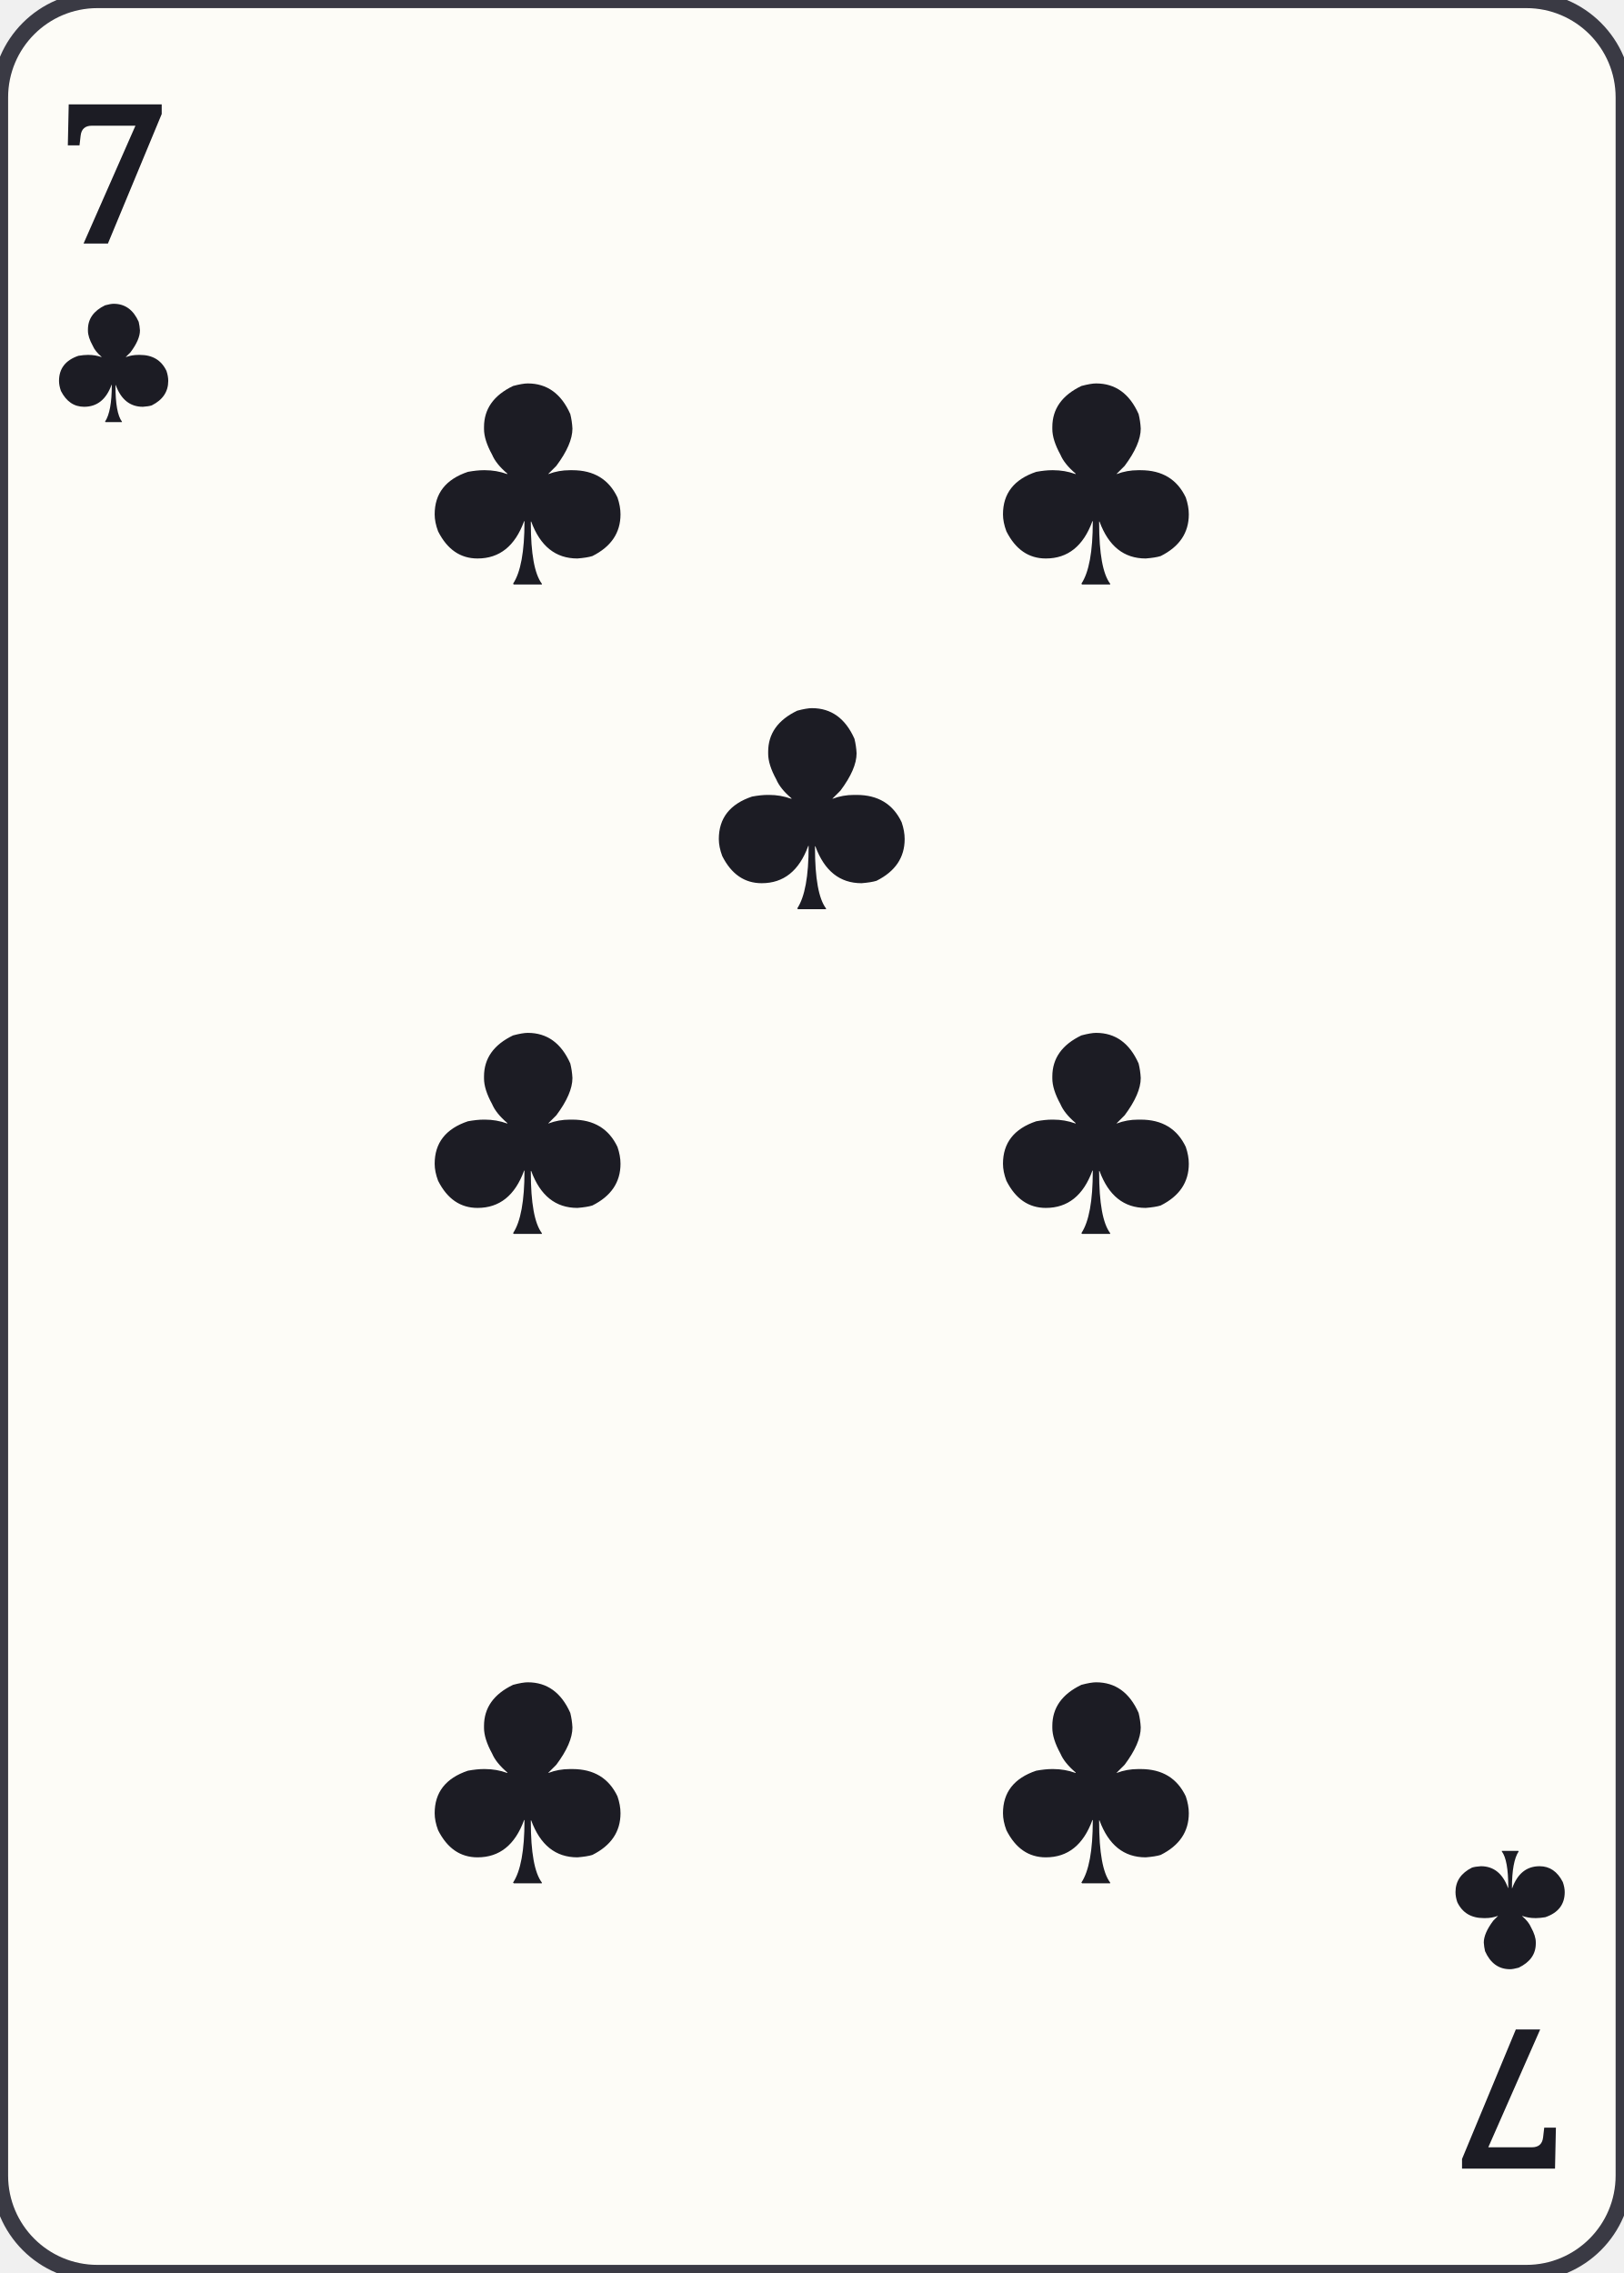
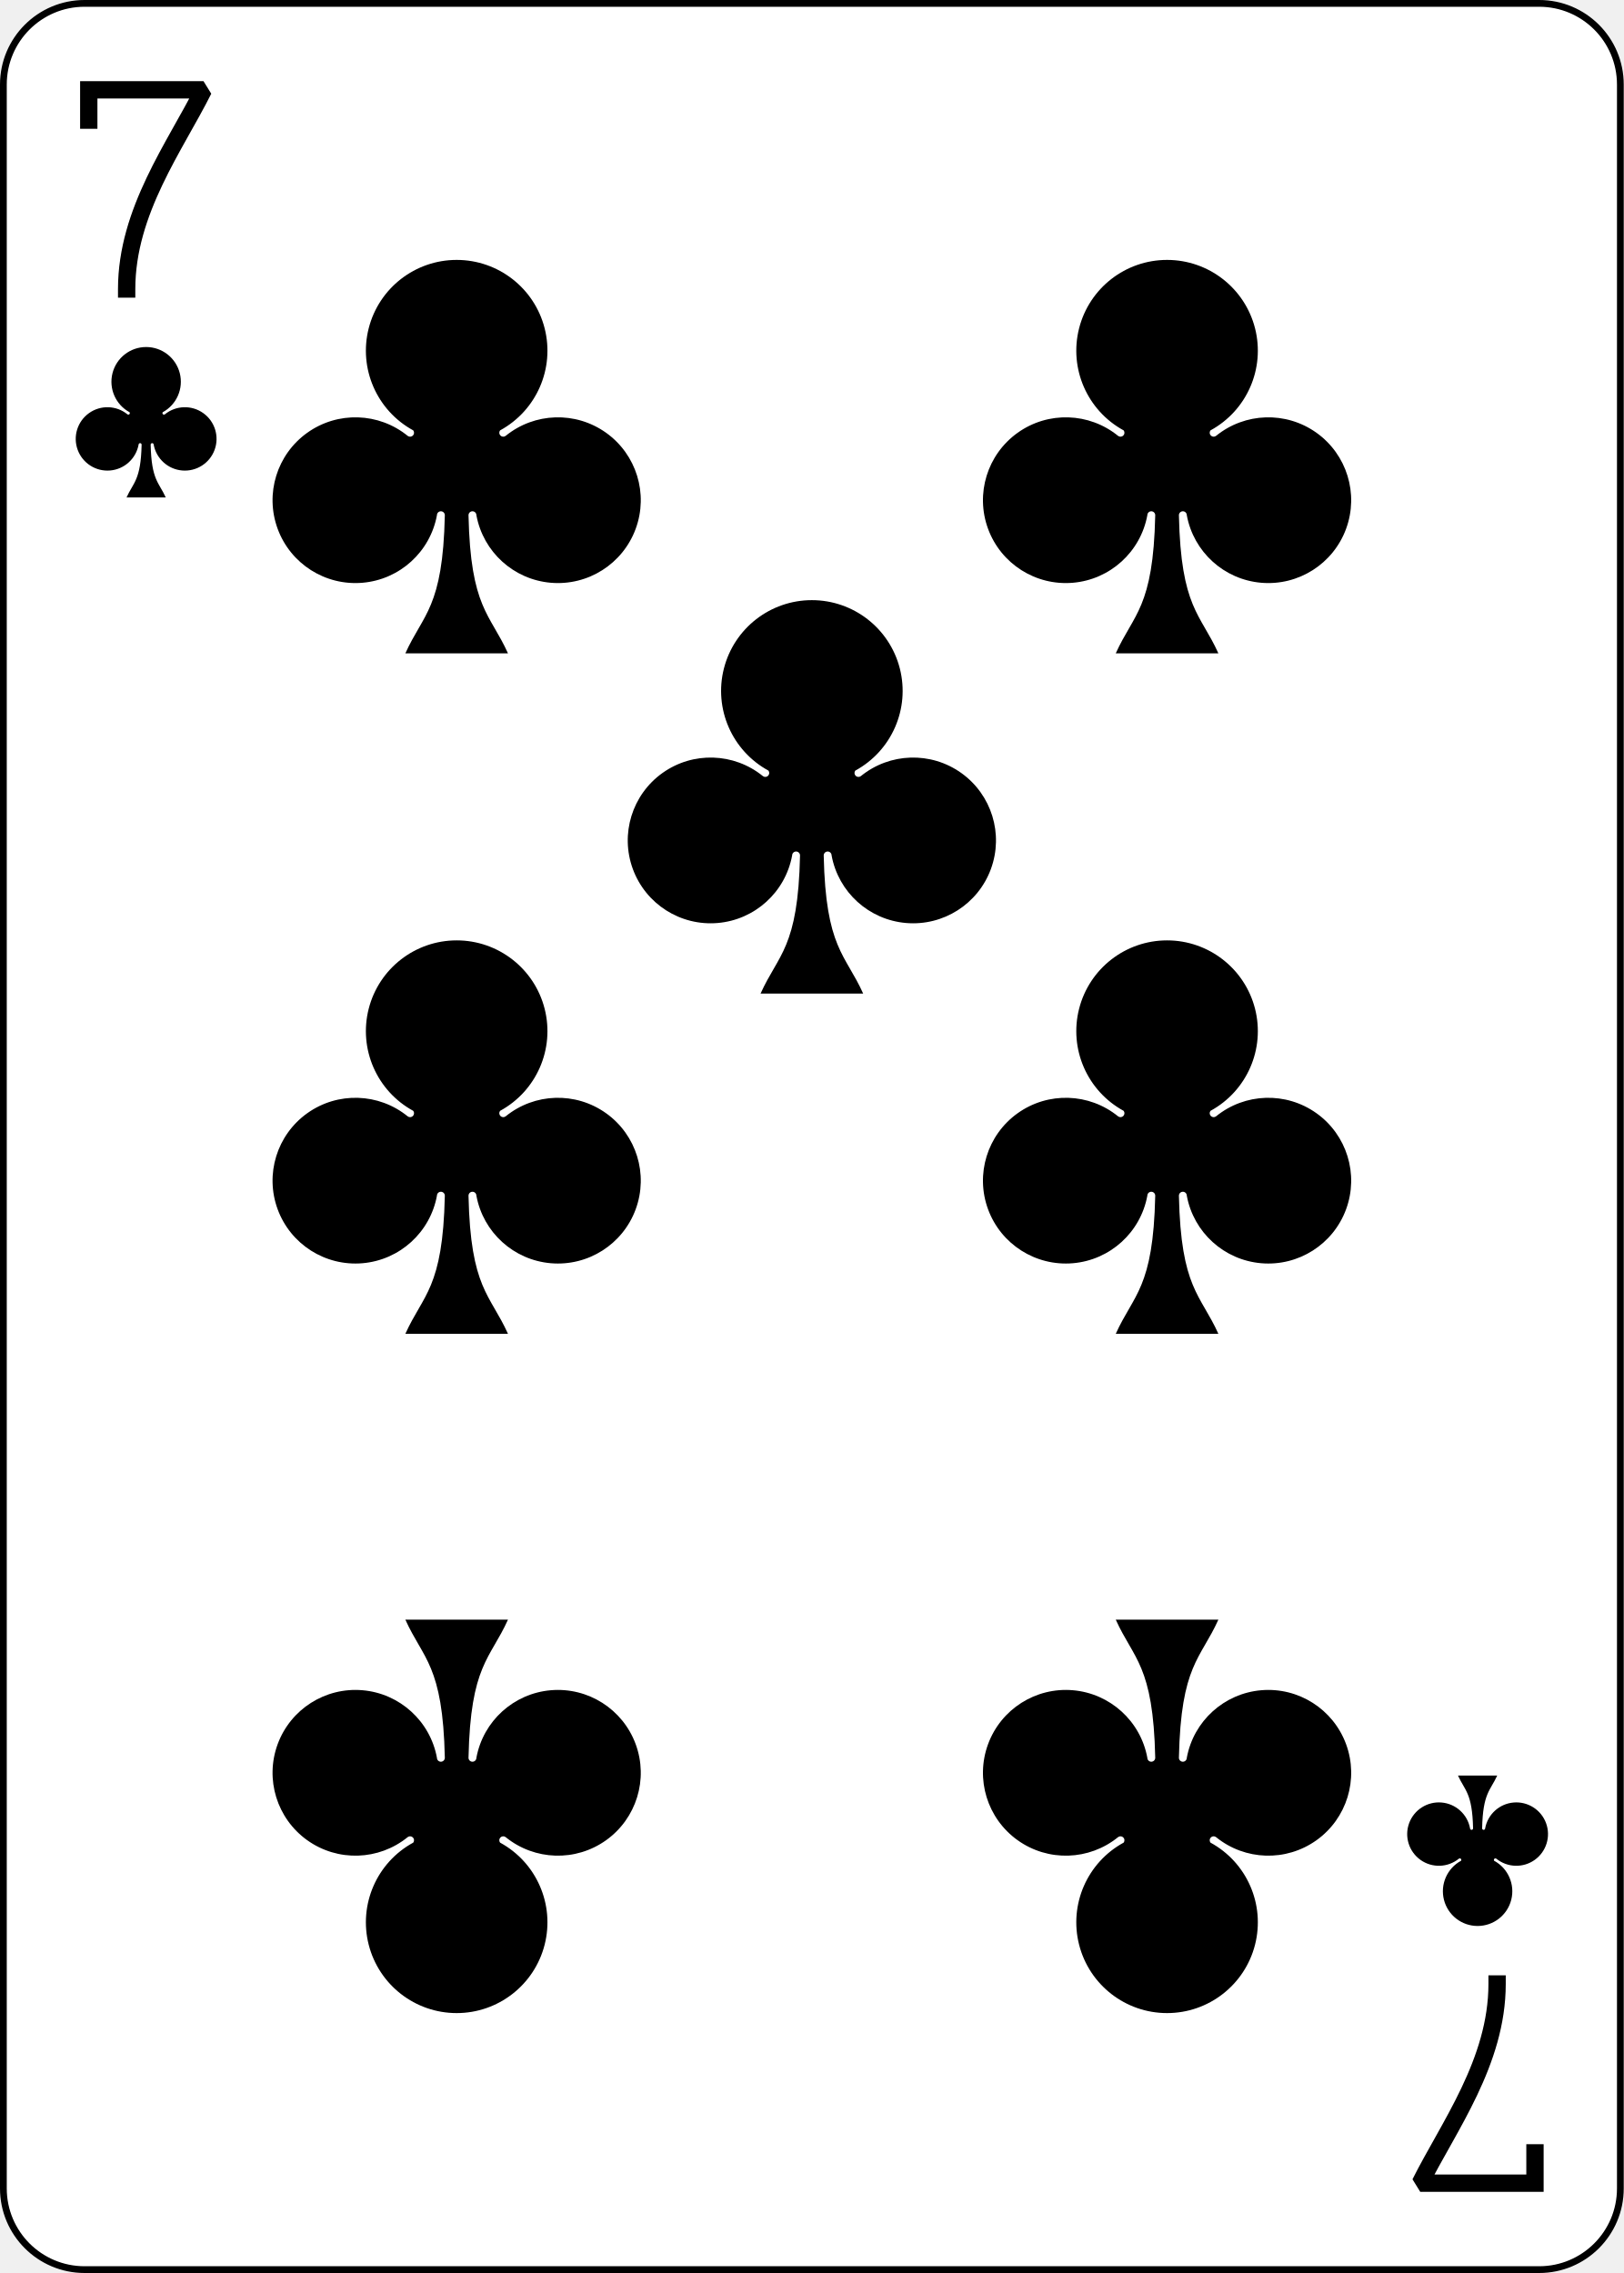
- <svg xmlns="http://www.w3.org/2000/svg" viewBox="0 0 200 280" font-family="Georgia, serif">
-   <rect width="200" height="280" rx="12" fill="#fdfcf7" stroke="#3a3a44" stroke-width="2" />
-   <text x="14" y="30" font-size="24" font-weight="bold" fill="#1c1c24" text-anchor="middle">7</text>
-   <text x="14" y="52" font-size="20" fill="#1c1c24" text-anchor="middle">♣</text>
-   <g transform="rotate(180 100.0 140.0)">
-     <text x="14" y="30" font-size="24" font-weight="bold" fill="#1c1c24" text-anchor="middle">7</text>
-     <text x="14" y="52" font-size="20" fill="#1c1c24" text-anchor="middle">♣</text>
+ <svg xmlns="http://www.w3.org/2000/svg" xmlns:xlink="http://www.w3.org/1999/xlink" class="card" face="7C" height="3.5in" preserveAspectRatio="none" viewBox="-120 -168 240 336" width="2.5in">
+   <defs>
+     <symbol id="SC7" viewBox="-600 -600 1200 1200" preserveAspectRatio="xMinYMid">
+       <path d="M30 150C35 385 85 400 130 500L-130 500C-85 400 -35 385 -30 150A10 10 0 0 0 -50 150A210 210 0 1 1 -124 -51A10 10 0 0 0 -110 -65A230 230 0 1 1 110 -65A10 10 0 0 0 124 -51A210 210 0 1 1 50 150A10 10 0 0 0 30 150Z" fill="black" />
+     </symbol>
+     <symbol id="VC7" viewBox="-500 -500 1000 1000" preserveAspectRatio="xMinYMid">
+       <path d="M-265 -320L-265 -460L265 -460C135 -200 -90 100 -90 460" stroke="black" stroke-width="80" stroke-linecap="square" stroke-miterlimit="1.5" fill="none" />
+     </symbol>
+   </defs>
+   <rect width="239" height="335" x="-119.5" y="-167.5" rx="12" ry="12" fill="white" stroke="black" />
+   <use xlink:href="#VC7" height="32" width="32" x="-114.4" y="-156" />
+   <use xlink:href="#SC7" height="26.769" width="26.769" x="-111.784" y="-119" />
+   <use xlink:href="#SC7" height="70" width="70" x="-87.501" y="-135.588" />
+   <use xlink:href="#SC7" height="70" width="70" x="17.501" y="-135.588" />
+   <use xlink:href="#SC7" height="70" width="70" x="-87.501" y="-35" />
+   <use xlink:href="#SC7" height="70" width="70" x="17.501" y="-35" />
+   <use xlink:href="#SC7" height="70" width="70" x="-35" y="-85.294" />
+   <g transform="rotate(180)">
+     <use xlink:href="#VC7" height="32" width="32" x="-114.4" y="-156" />
+     <use xlink:href="#SC7" height="26.769" width="26.769" x="-111.784" y="-119" />
+     <use xlink:href="#SC7" height="70" width="70" x="-87.501" y="-135.588" />
+     <use xlink:href="#SC7" height="70" width="70" x="17.501" y="-135.588" />
  </g>
-   <text x="65" y="72" font-size="34" fill="#1c1c24" text-anchor="middle">♣</text>
-   <text x="135" y="72" font-size="34" fill="#1c1c24" text-anchor="middle">♣</text>
-   <text x="100" y="112" font-size="34" fill="#1c1c24" text-anchor="middle">♣</text>
-   <text x="65" y="152" font-size="34" fill="#1c1c24" text-anchor="middle">♣</text>
-   <text x="135" y="152" font-size="34" fill="#1c1c24" text-anchor="middle">♣</text>
-   <text x="65" y="232" font-size="34" fill="#1c1c24" text-anchor="middle">♣</text>
-   <text x="135" y="232" font-size="34" fill="#1c1c24" text-anchor="middle">♣</text>
</svg>
